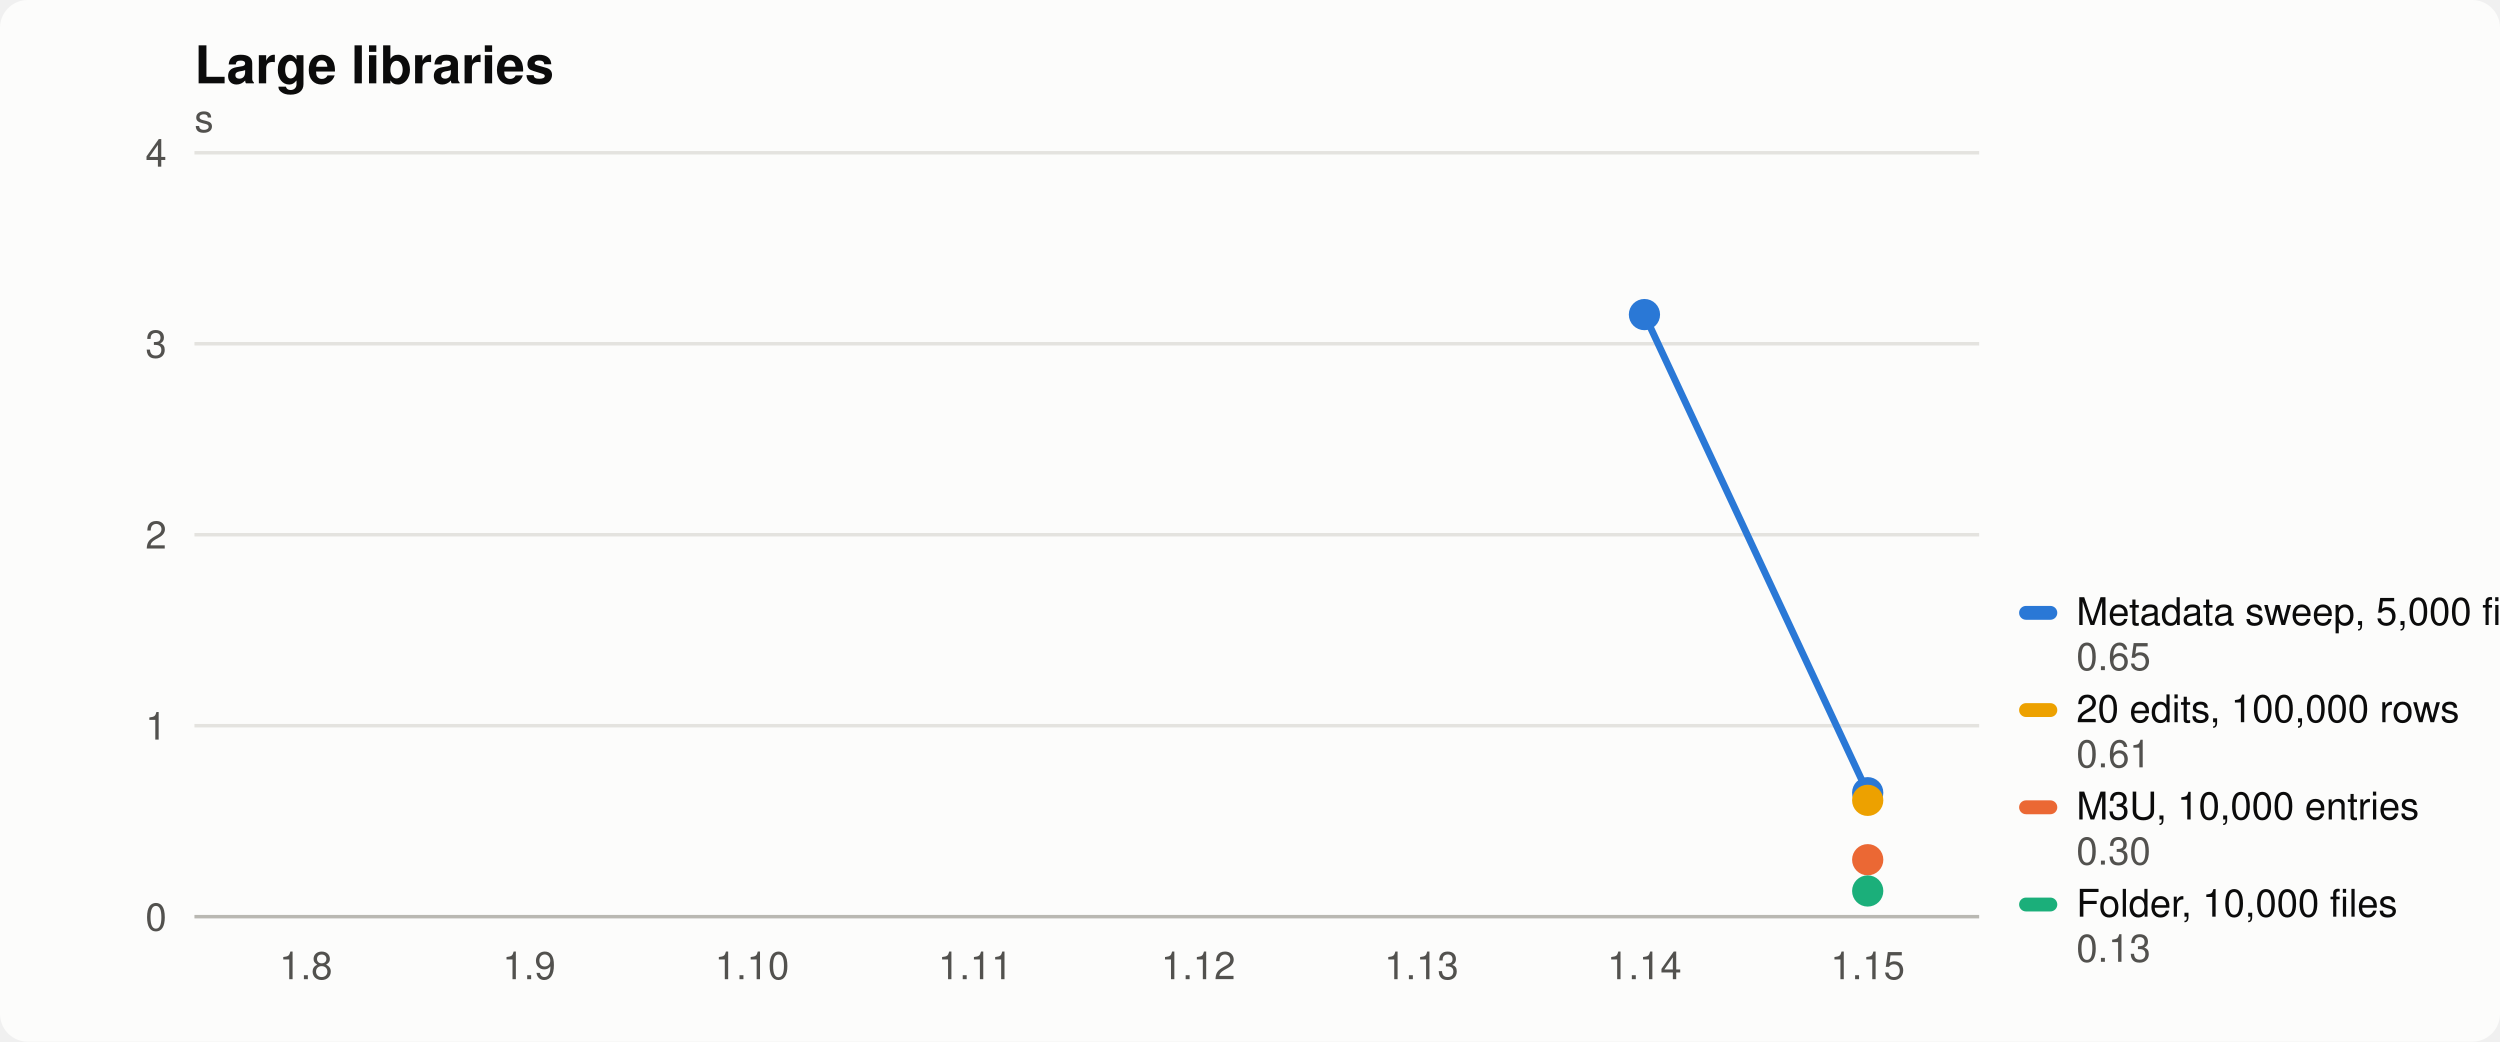
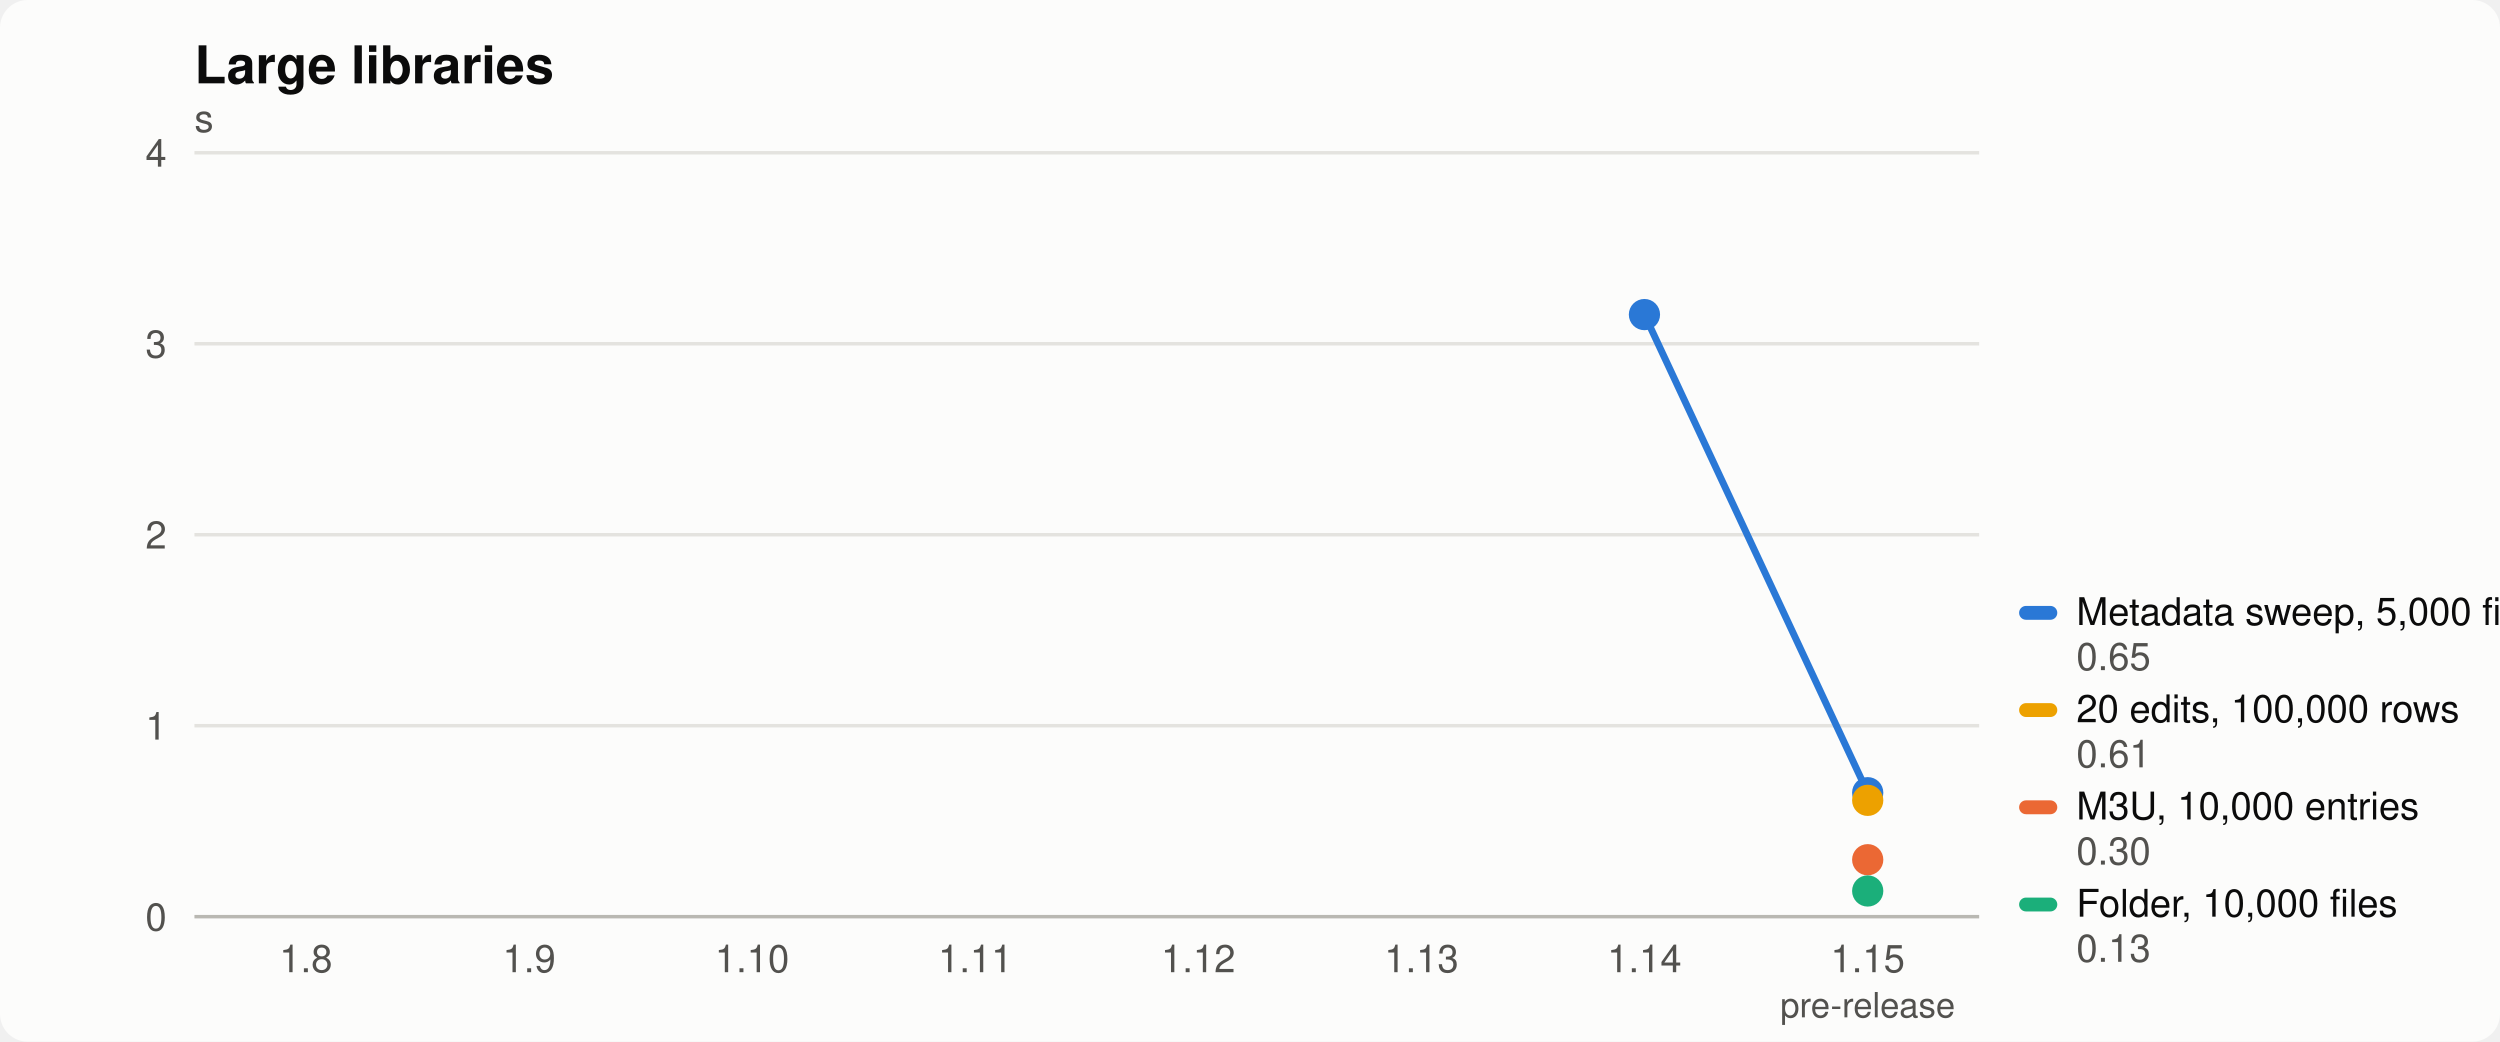
<svg xmlns="http://www.w3.org/2000/svg" viewBox="0 0 720 300" width="720" height="300" font-family="-apple-system,BlinkMacSystemFont,Segoe UI,Helvetica,Arial,sans-serif" role="img" aria-label="Large libraries">
  <style>.bg{fill:#fcfcfb}.t{fill:#0b0b0b}.m{fill:#52514e}.g{stroke:#e4e3df}.a{stroke:#b9b8b2}.s0{stroke:#2a78d6;fill:#2a78d6}.s1{stroke:#eb6834;fill:#eb6834}.s2{stroke:#1baf7a;fill:#1baf7a}.s3{stroke:#eda100;fill:#eda100}@media (prefers-color-scheme:dark){.bg{fill:#1a1a19}.t{fill:#ffffff}.m{fill:#c3c2b7}.g{stroke:#2f2f2d}.a{stroke:#555550}.s0{stroke:#3987e5;fill:#3987e5}.s1{stroke:#d95926;fill:#d95926}.s2{stroke:#199e70;fill:#199e70}.s3{stroke:#c98500;fill:#c98500}}.l{fill:none;stroke-width:2;stroke-linejoin:round;stroke-linecap:round}</style>
  <rect class="bg" width="720" height="300" rx="8" />
  <text class="t" x="56" y="24" font-size="15" font-weight="600">Large libraries</text>
  <text class="m" x="56" y="38" font-size="11">s</text>
  <line class="a" x1="56" x2="570" y1="264.0" y2="264.0" />
  <text class="m" x="48" y="268.0" font-size="11" text-anchor="end">0</text>
  <line class="g" x1="56" x2="570" y1="209.0" y2="209.0" />
  <text class="m" x="48" y="213.0" font-size="11" text-anchor="end">1</text>
  <line class="g" x1="56" x2="570" y1="154.0" y2="154.0" />
  <text class="m" x="48" y="158.0" font-size="11" text-anchor="end">2</text>
  <line class="g" x1="56" x2="570" y1="99.0" y2="99.0" />
  <text class="m" x="48" y="103.0" font-size="11" text-anchor="end">3</text>
  <line class="g" x1="56" x2="570" y1="44.0" y2="44.0" />
  <text class="m" x="48" y="48.0" font-size="11" text-anchor="end">4</text>
-   <text class="m" x="88.1" y="282" font-size="11" text-anchor="middle">1.8</text>
-   <text class="m" x="152.4" y="282" font-size="11" text-anchor="middle">1.9</text>
-   <text class="m" x="216.6" y="282" font-size="11" text-anchor="middle">1.10</text>
-   <text class="m" x="280.9" y="282" font-size="11" text-anchor="middle">1.11</text>
-   <text class="m" x="345.1" y="282" font-size="11" text-anchor="middle">1.12</text>
-   <text class="m" x="409.4" y="282" font-size="11" text-anchor="middle">1.13</text>
-   <text class="m" x="473.6" y="282" font-size="11" text-anchor="middle">1.14</text>
-   <text class="m" x="537.9" y="282" font-size="11" text-anchor="middle">1.15</text>
+   <text class="m" x="88.1" y="280" font-size="11" text-anchor="middle">1.8</text>
+   <text class="m" x="152.4" y="280" font-size="11" text-anchor="middle">1.9</text>
+   <text class="m" x="216.6" y="280" font-size="11" text-anchor="middle">1.10</text>
+   <text class="m" x="280.9" y="280" font-size="11" text-anchor="middle">1.11</text>
+   <text class="m" x="345.1" y="280" font-size="11" text-anchor="middle">1.12</text>
+   <text class="m" x="409.4" y="280" font-size="11" text-anchor="middle">1.13</text>
+   <text class="m" x="473.6" y="280" font-size="11" text-anchor="middle">1.14</text>
+   <text class="m" x="537.9" y="280" font-size="11" text-anchor="middle">1.15</text>
+   <text class="m" x="537.9" y="293" font-size="10" text-anchor="middle">pre-release</text>
  <path class="l s0" d="M473.6,90.6 L537.9,228.3" />
  <circle class="s0" cx="473.6" cy="90.6" r="4" stroke="none" />
  <circle class="s0" cx="537.9" cy="228.3" r="4" stroke="none" />
  <path class="l s1" d="M537.9,247.6" />
  <circle class="s1" cx="537.9" cy="247.6" r="4" stroke="none" />
  <path class="l s2" d="M537.9,256.6" />
  <circle class="s2" cx="537.9" cy="256.6" r="4" stroke="none" />
  <path class="l s3" d="M537.9,230.5" />
  <circle class="s3" cx="537.9" cy="230.5" r="4" stroke="none" />
  <rect class="s0" x="582" y="175.0" width="10" height="3" rx="1.5" stroke="none" />
  <text class="t" x="598" y="180.0" font-size="11">Metadata sweep, 5,000 files</text>
  <text class="m" x="598" y="193.0" font-size="11">0.65</text>
  <rect class="s3" x="582" y="203.0" width="10" height="3" rx="1.5" stroke="none" />
  <text class="t" x="598" y="208.0" font-size="11">20 edits, 100,000 rows</text>
  <text class="m" x="598" y="221.0" font-size="11">0.61</text>
  <rect class="s1" x="582" y="231.0" width="10" height="3" rx="1.5" stroke="none" />
  <text class="t" x="598" y="236.0" font-size="11">M3U, 10,000 entries</text>
  <text class="m" x="598" y="249.0" font-size="11">0.30</text>
  <rect class="s2" x="582" y="259.0" width="10" height="3" rx="1.5" stroke="none" />
  <text class="t" x="598" y="264.0" font-size="11">Folder, 10,000 files</text>
  <text class="m" x="598" y="277.0" font-size="11">0.13</text>
</svg>
